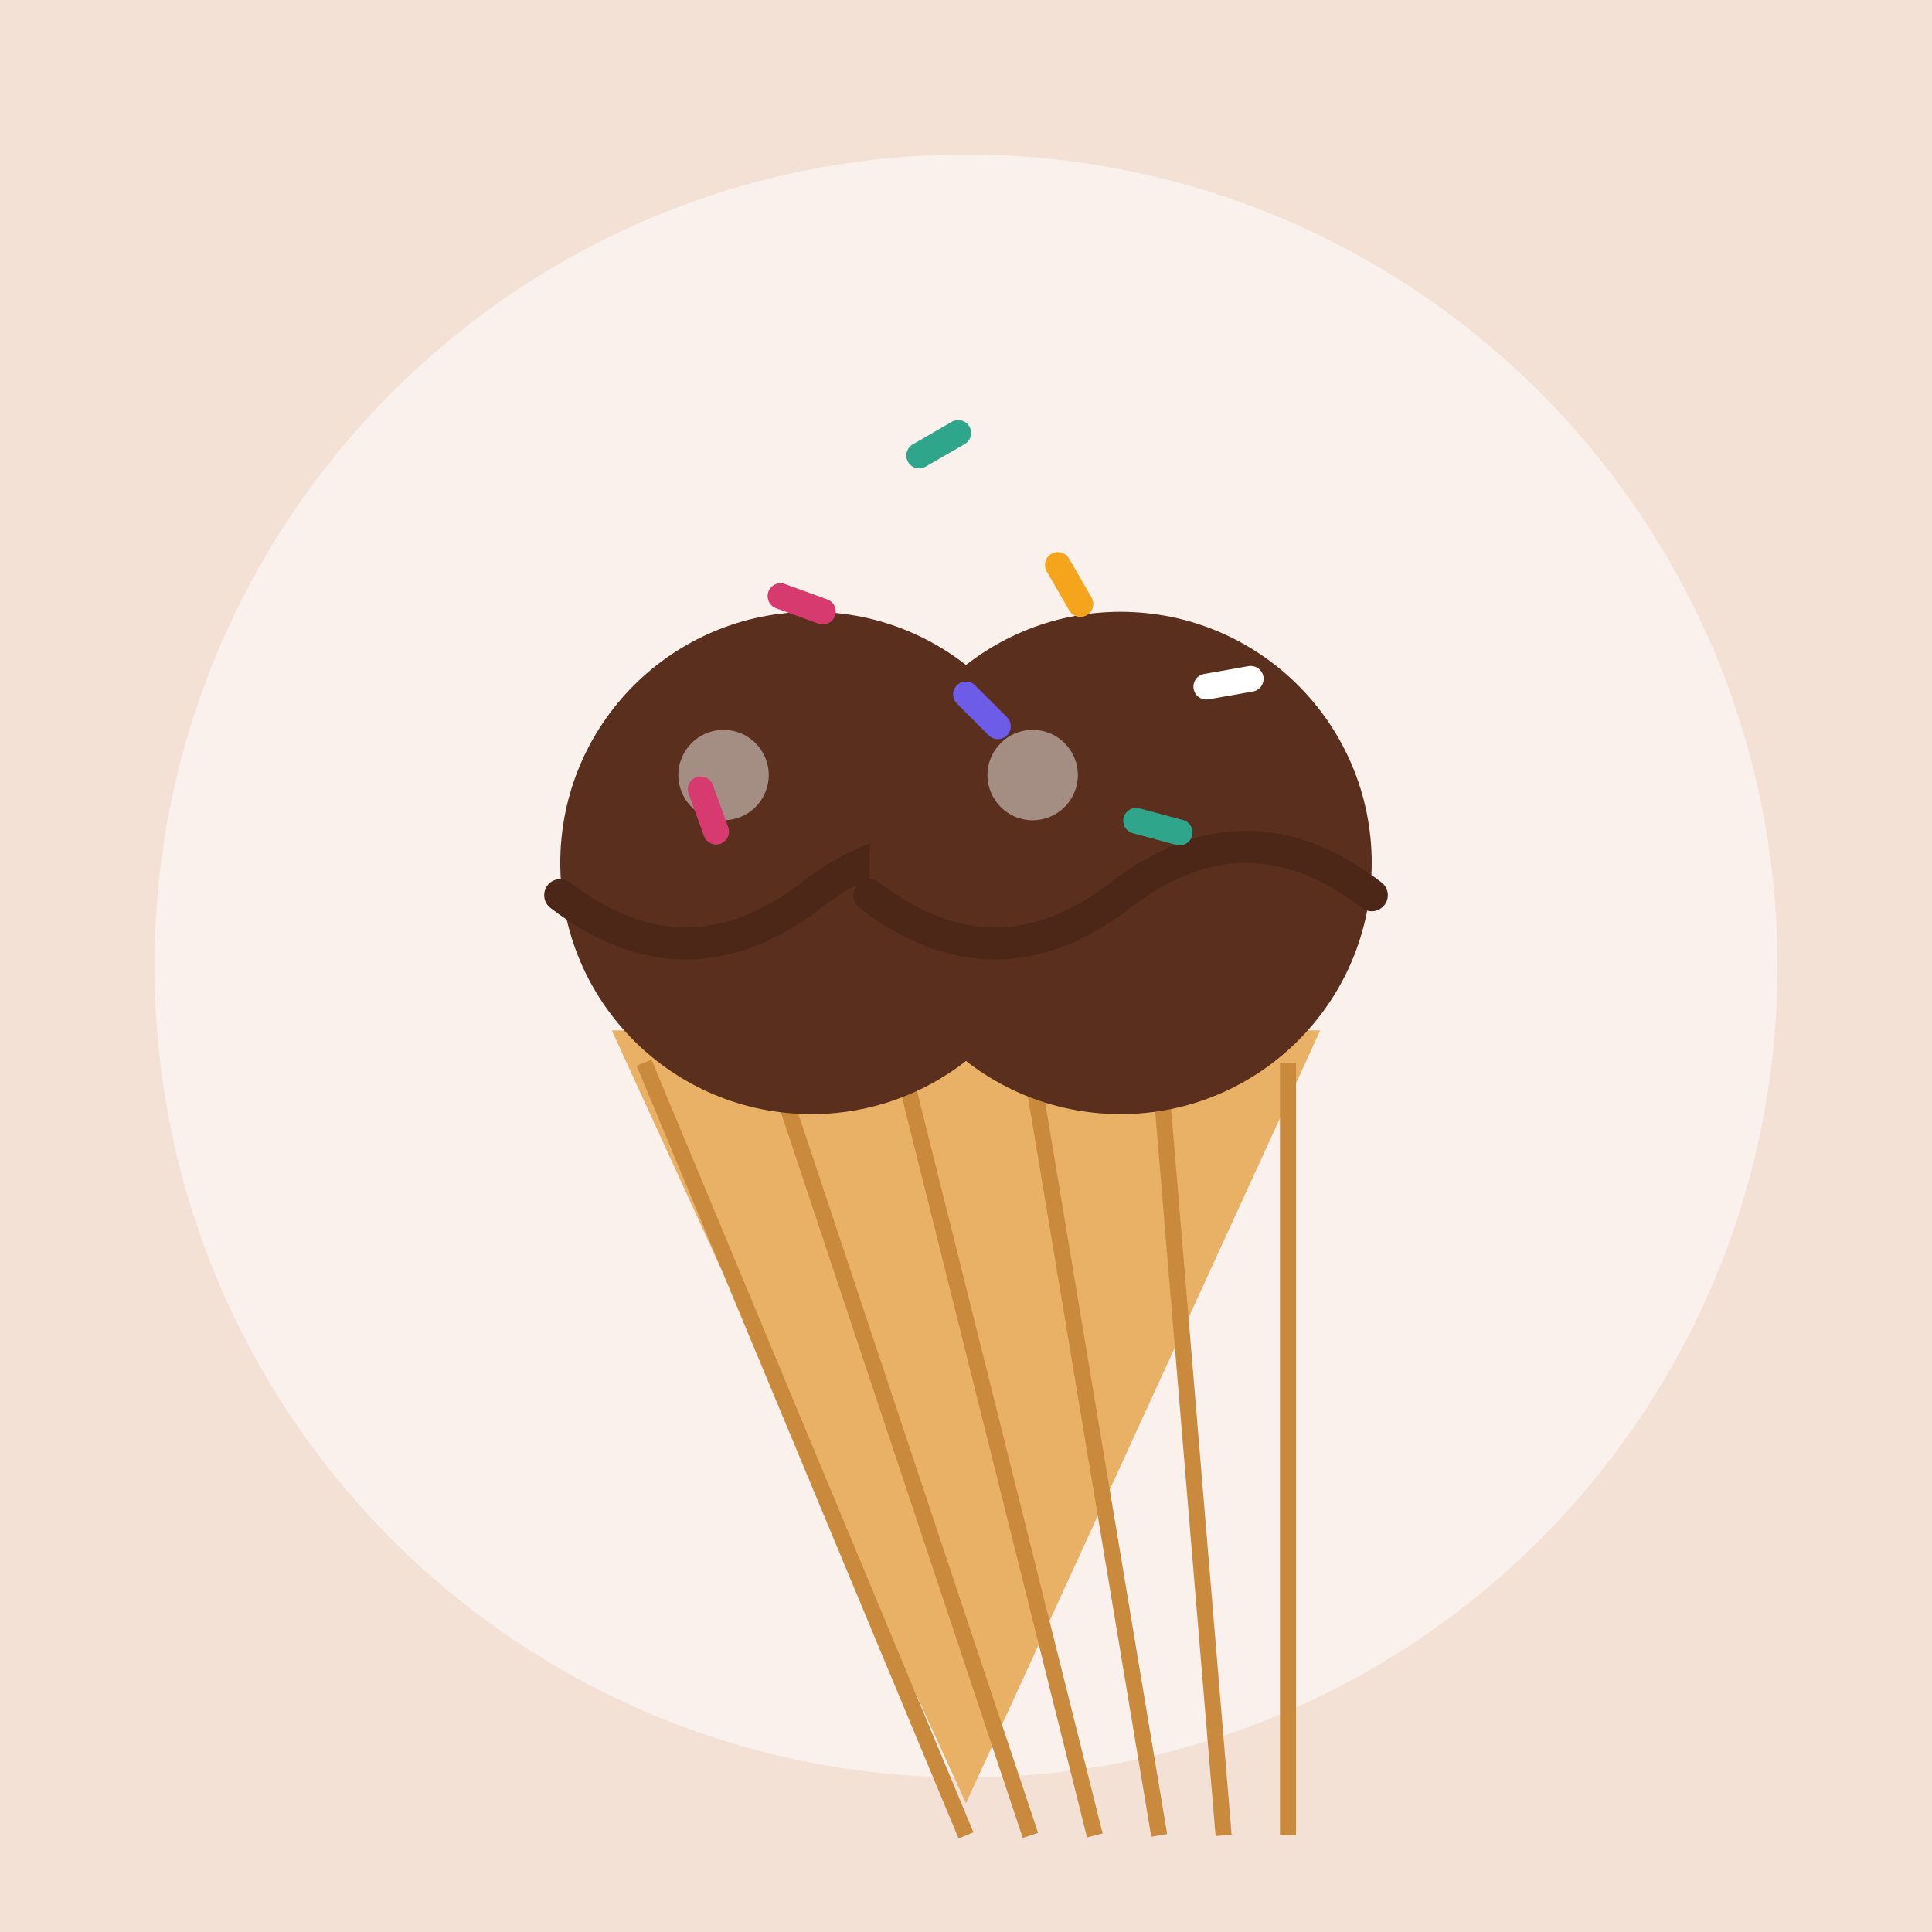
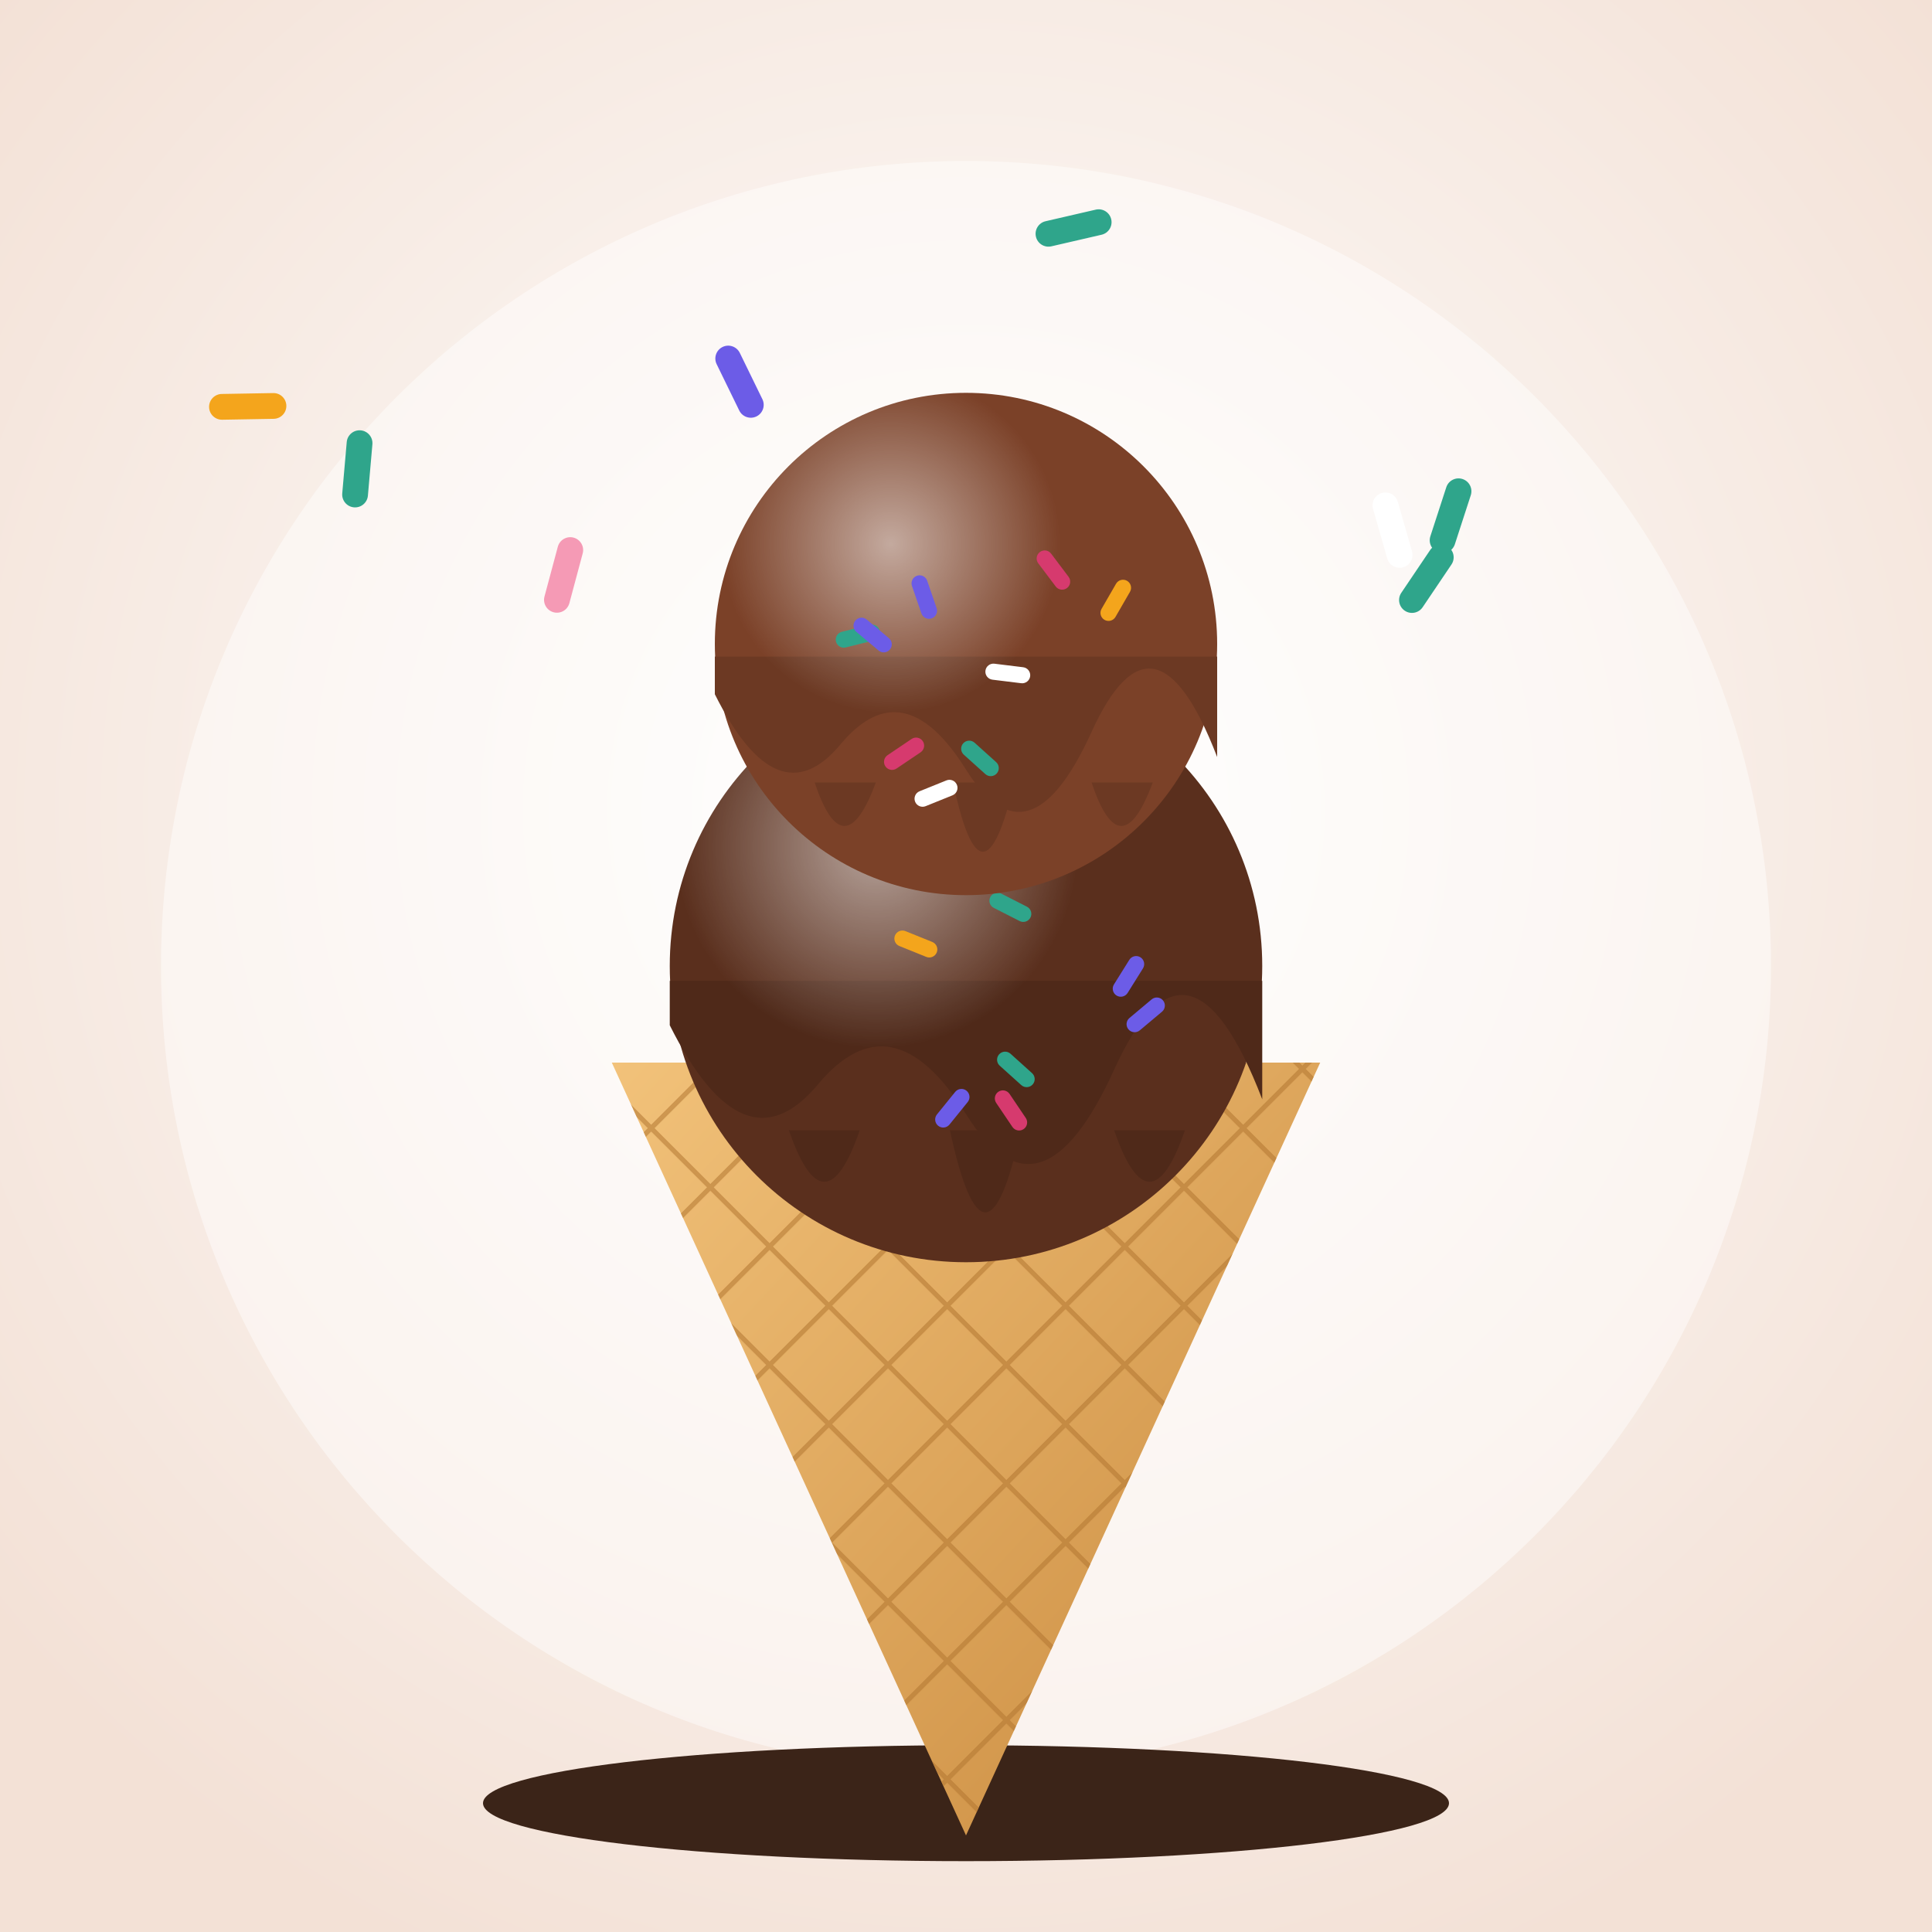
<svg xmlns="http://www.w3.org/2000/svg" viewBox="0 0 600 600" width="600" height="600">
-   <rect width="600" height="600" fill="#f3e1d6" />
-   <circle cx="300.0" cy="300.0" r="252.0" fill="#ffffff" opacity="0.55" />
-   <path d="M190 320 L300 560 L410 320z" fill="#e8b166" />
-   <path d="M200 330 l100 240" stroke="#c98a3e" stroke-width="5" />
-   <path d="M240 330 l80 240" stroke="#c98a3e" stroke-width="5" />
-   <path d="M280 330 l60 240" stroke="#c98a3e" stroke-width="5" />
-   <path d="M320 330 l40 240" stroke="#c98a3e" stroke-width="5" />
-   <path d="M360 330 l20 240" stroke="#c98a3e" stroke-width="5" />
-   <path d="M400 330 l0 240" stroke="#c98a3e" stroke-width="5" />
-   <circle cx="252" cy="268" r="78" fill="#5a2f1d" />
-   <path d="M174 278 q39.0 30 78 0 t78 0" fill="none" stroke="#4c2718" stroke-width="10" stroke-linecap="round" />
-   <circle cx="224.7" cy="240.7" r="14.04" fill="#ffffff" opacity="0.45" />
-   <circle cx="348" cy="268" r="78" fill="#5a2f1d" />
-   <path d="M270 278 q39.0 30 78 0 t78 0" fill="none" stroke="#4c2718" stroke-width="10" stroke-linecap="round" />
-   <circle cx="320.7" cy="240.7" r="14.04" fill="#ffffff" opacity="0.45" />
-   <rect x="240" y="180" width="22" height="8" rx="4" fill="#d63a6e" transform="rotate(20 240 180)" />
-   <rect x="280" y="140" width="22" height="8" rx="4" fill="#2fa58b" transform="rotate(-30 280 140)" />
-   <rect x="330" y="170" width="22" height="8" rx="4" fill="#f4a51c" transform="rotate(60 330 170)" />
-   <rect x="370" y="210" width="22" height="8" rx="4" fill="#ffffff" transform="rotate(-10 370 210)" />
-   <rect x="300" y="210" width="22" height="8" rx="4" fill="#6c5ce7" transform="rotate(45 300 210)" />
-   <rect x="220" y="240" width="22" height="8" rx="4" fill="#d63a6e" transform="rotate(70 220 240)" />
-   <rect x="350" y="250" width="22" height="8" rx="4" fill="#2fa58b" transform="rotate(15 350 250)" />
+   <style>
+ .float{animation:float 4s ease-in-out infinite;transform-box:fill-box;transform-origin:center}
+ .shadow{animation:shadow 4s ease-in-out infinite;transform-box:fill-box;transform-origin:center}
+ .twinkle{animation:twinkle 2.6s ease-in-out infinite}
+ .fall{animation:fall 7s linear infinite}
+ .drip{animation:drip 3.2s ease-in-out infinite;transform-box:fill-box;transform-origin:top}
+ .glow{animation:glow 5s ease-in-out infinite}
+ @keyframes float{0%,100%{transform:translateY(0) rotate(0)}50%{transform:translateY(-14px) rotate(-1.5deg)}}
+ @keyframes shadow{0%,100%{transform:scale(1);opacity:.28}50%{transform:scale(.86);opacity:.18}}
+ @keyframes twinkle{0%,100%{opacity:.25}50%{opacity:1}}
+ @keyframes fall{0%{transform:translateY(-80px)}100%{transform:translateY(820px)}}
+ @keyframes drip{0%,100%{transform:scaleY(1)}50%{transform:scaleY(1.25)}}
+ @keyframes glow{0%,100%{opacity:.35}50%{opacity:.6}}
+ @media (prefers-reduced-motion:reduce){*{animation:none!important}}
+ </style>
+   <defs>
+     <radialGradient id="bg6" cx="50%" cy="42%" r="65%">
+       <stop offset="0" stop-color="#ffffff" />
+       <stop offset="1" stop-color="#f3e1d6" />
+     </radialGradient>
+     <radialGradient id="sh6" cx="35%" cy="30%" r="75%">
+       <stop offset="0" stop-color="#ffffff" stop-opacity=".55" />
+       <stop offset=".45" stop-color="#ffffff" stop-opacity="0" />
+     </radialGradient>
+     <linearGradient id="cone6" x1="0" y1="0" x2="1" y2="1">
+       <stop offset="0" stop-color="#f2c27a" />
+       <stop offset="1" stop-color="#c98a3e" />
+     </linearGradient>
+     <pattern id="waffle6" width="26" height="26" patternUnits="userSpaceOnUse" patternTransform="rotate(45)">
+       <rect width="26" height="26" fill="none" />
+       <path d="M0 0H26M0 0V26" stroke="#b27631" stroke-width="3" opacity=".55" />
+     </pattern>
+   </defs>
+   <rect width="600" height="600" fill="url(#bg6)" />
+   <circle cx="300" cy="300" r="250" fill="#ffffff" opacity=".45" class="glow" />
+   <g class="twinkle" style="animation-delay:0.1s">
+     <rect x="453" y="172" width="24" height="8" rx="4" fill="#2fa58b" transform="rotate(124 453 172)" />
+   </g>
+   <g class="twinkle" style="animation-delay:2.0s">
+     <rect x="116" y="134" width="24" height="8" rx="4" fill="#2fa58b" transform="rotate(95 116 134)" />
+   </g>
+   <g class="twinkle" style="animation-delay:1.4s">
+     <rect x="182" y="168" width="24" height="8" rx="4" fill="#f59ab5" transform="rotate(105 182 168)" />
+   </g>
+   <g class="twinkle" style="animation-delay:0.7s">
+     <rect x="89" y="130" width="24" height="8" rx="4" fill="#f4a51c" transform="rotate(179 89 130)" />
+   </g>
+   <g class="twinkle" style="animation-delay:2.6s">
+     <rect x="458" y="150" width="24" height="8" rx="4" fill="#2fa58b" transform="rotate(108 458 150)" />
+   </g>
+   <g class="twinkle" style="animation-delay:1.8s">
+     <rect x="228" y="106" width="24" height="8" rx="4" fill="#6c5ce7" transform="rotate(64 228 106)" />
+   </g>
+   <g class="twinkle" style="animation-delay:2.5s">
+     <rect x="433" y="152" width="24" height="8" rx="4" fill="#ffffff" transform="rotate(74 433 152)" />
+   </g>
+   <g class="twinkle" style="animation-delay:1.3s">
+     <rect x="346" y="72" width="24" height="8" rx="4" fill="#2fa58b" transform="rotate(167 346 72)" />
+   </g>
+   <ellipse cx="300" cy="560" rx="150" ry="18" fill="#3b2418" class="shadow" />
+   <g class="float">
+     <path d="M190 330 L300 570 L410 330z" fill="url(#cone6)" />
+     <path d="M190 330 L300 570 L410 330z" fill="url(#waffle6)" />
+     <circle cx="300" cy="300" r="92" fill="#5a2f1d" />
+     <path d="M208 318.4 q23.0 46.0 46.0 18.4 t46.0 9.2 t46.0 -13.8 t46.0 9.2 V304.6 H208 Z" fill="#4f2919" />
+     <path class="drip" style="animation-delay:0.0s" d="M245 351 q11 32 22 0 Z" fill="#4f2919" />
+     <path class="drip" style="animation-delay:0.6s" d="M295 351 q11 51 22 0 Z" fill="#4f2919" />
+     <path class="drip" style="animation-delay:1.2s" d="M346 351 q11 32 22 0 Z" fill="#4f2919" />
+     <circle cx="300" cy="300" r="92" fill="url(#sh6)" />
+     <rect x="269" y="253" width="14" height="5" rx="2.5" fill="#6c5ce7" transform="rotate(122 300 300)" />
+     <rect x="260" y="250" width="14" height="5" rx="2.5" fill="#6c5ce7" transform="rotate(140 300 300)" />
+     <rect x="338" y="311" width="14" height="5" rx="2.5" fill="#d63a6e" transform="rotate(56 300 300)" />
+     <rect x="297" y="275" width="14" height="5" rx="2.5" fill="#2fa58b" transform="rotate(27 300 300)" />
+     <rect x="271" y="323" width="14" height="5" rx="2.5" fill="#d63a6e" transform="rotate(164 300 300)" />
+     <rect x="326" y="311" width="14" height="5" rx="2.5" fill="#2fa58b" transform="rotate(42 300 300)" />
+     <rect x="276" y="297" width="14" height="5" rx="2.5" fill="#f4a51c" transform="rotate(22 300 300)" />
+     <rect x="330" y="273" width="14" height="5" rx="2.5" fill="#6c5ce7" transform="rotate(129 300 300)" />
+     <rect x="270" y="265" width="14" height="5" rx="2.5" fill="#f4a51c" transform="rotate(22 300 300)" />
+     <circle cx="300" cy="200" r="78" fill="#7b4128" />
+     <path d="M222 215.6 q19.5 39.0 39.0 15.6 t39.0 7.8 t39.0 -11.7 t39.0 7.8 V203.9 H222 Z" fill="#6c3923" />
+     <path class="drip" style="animation-delay:0.0s" d="M253 243 q9 27 19 0 Z" fill="#6c3923" />
+     <path class="drip" style="animation-delay:0.6s" d="M296 243 q9 43 19 0 Z" fill="#6c3923" />
+     <path class="drip" style="animation-delay:1.2s" d="M339 243 q9 27 19 0 Z" fill="#6c3923" />
+     <circle cx="300" cy="200" r="78" fill="url(#sh6)" />
+     <rect x="307" y="205" width="14" height="5" rx="2.5" fill="#ffffff" transform="rotate(7 300 200)" />
+     <rect x="325" y="208" width="14" height="5" rx="2.5" fill="#2fa58b" transform="rotate(166 300 200)" />
+     <rect x="258" y="164" width="14" height="5" rx="2.5" fill="#f4a51c" transform="rotate(120 300 200)" />
+     <rect x="328" y="180" width="14" height="5" rx="2.5" fill="#d63a6e" transform="rotate(146 300 200)" />
+     <rect x="275" y="205" width="14" height="5" rx="2.5" fill="#6c5ce7" transform="rotate(71 300 200)" />
+     <rect x="269" y="214" width="14" height="5" rx="2.5" fill="#6c5ce7" transform="rotate(40 300 200)" />
+     <rect x="319" y="158" width="14" height="5" rx="2.5" fill="#ffffff" transform="rotate(158 300 200)" />
+     <rect x="291" y="162" width="14" height="5" rx="2.5" fill="#d63a6e" transform="rotate(53 300 200)" />
+     <rect x="320" y="221" width="14" height="5" rx="2.5" fill="#2fa58b" transform="rotate(42 300 200)" />
+   </g>
</svg>
